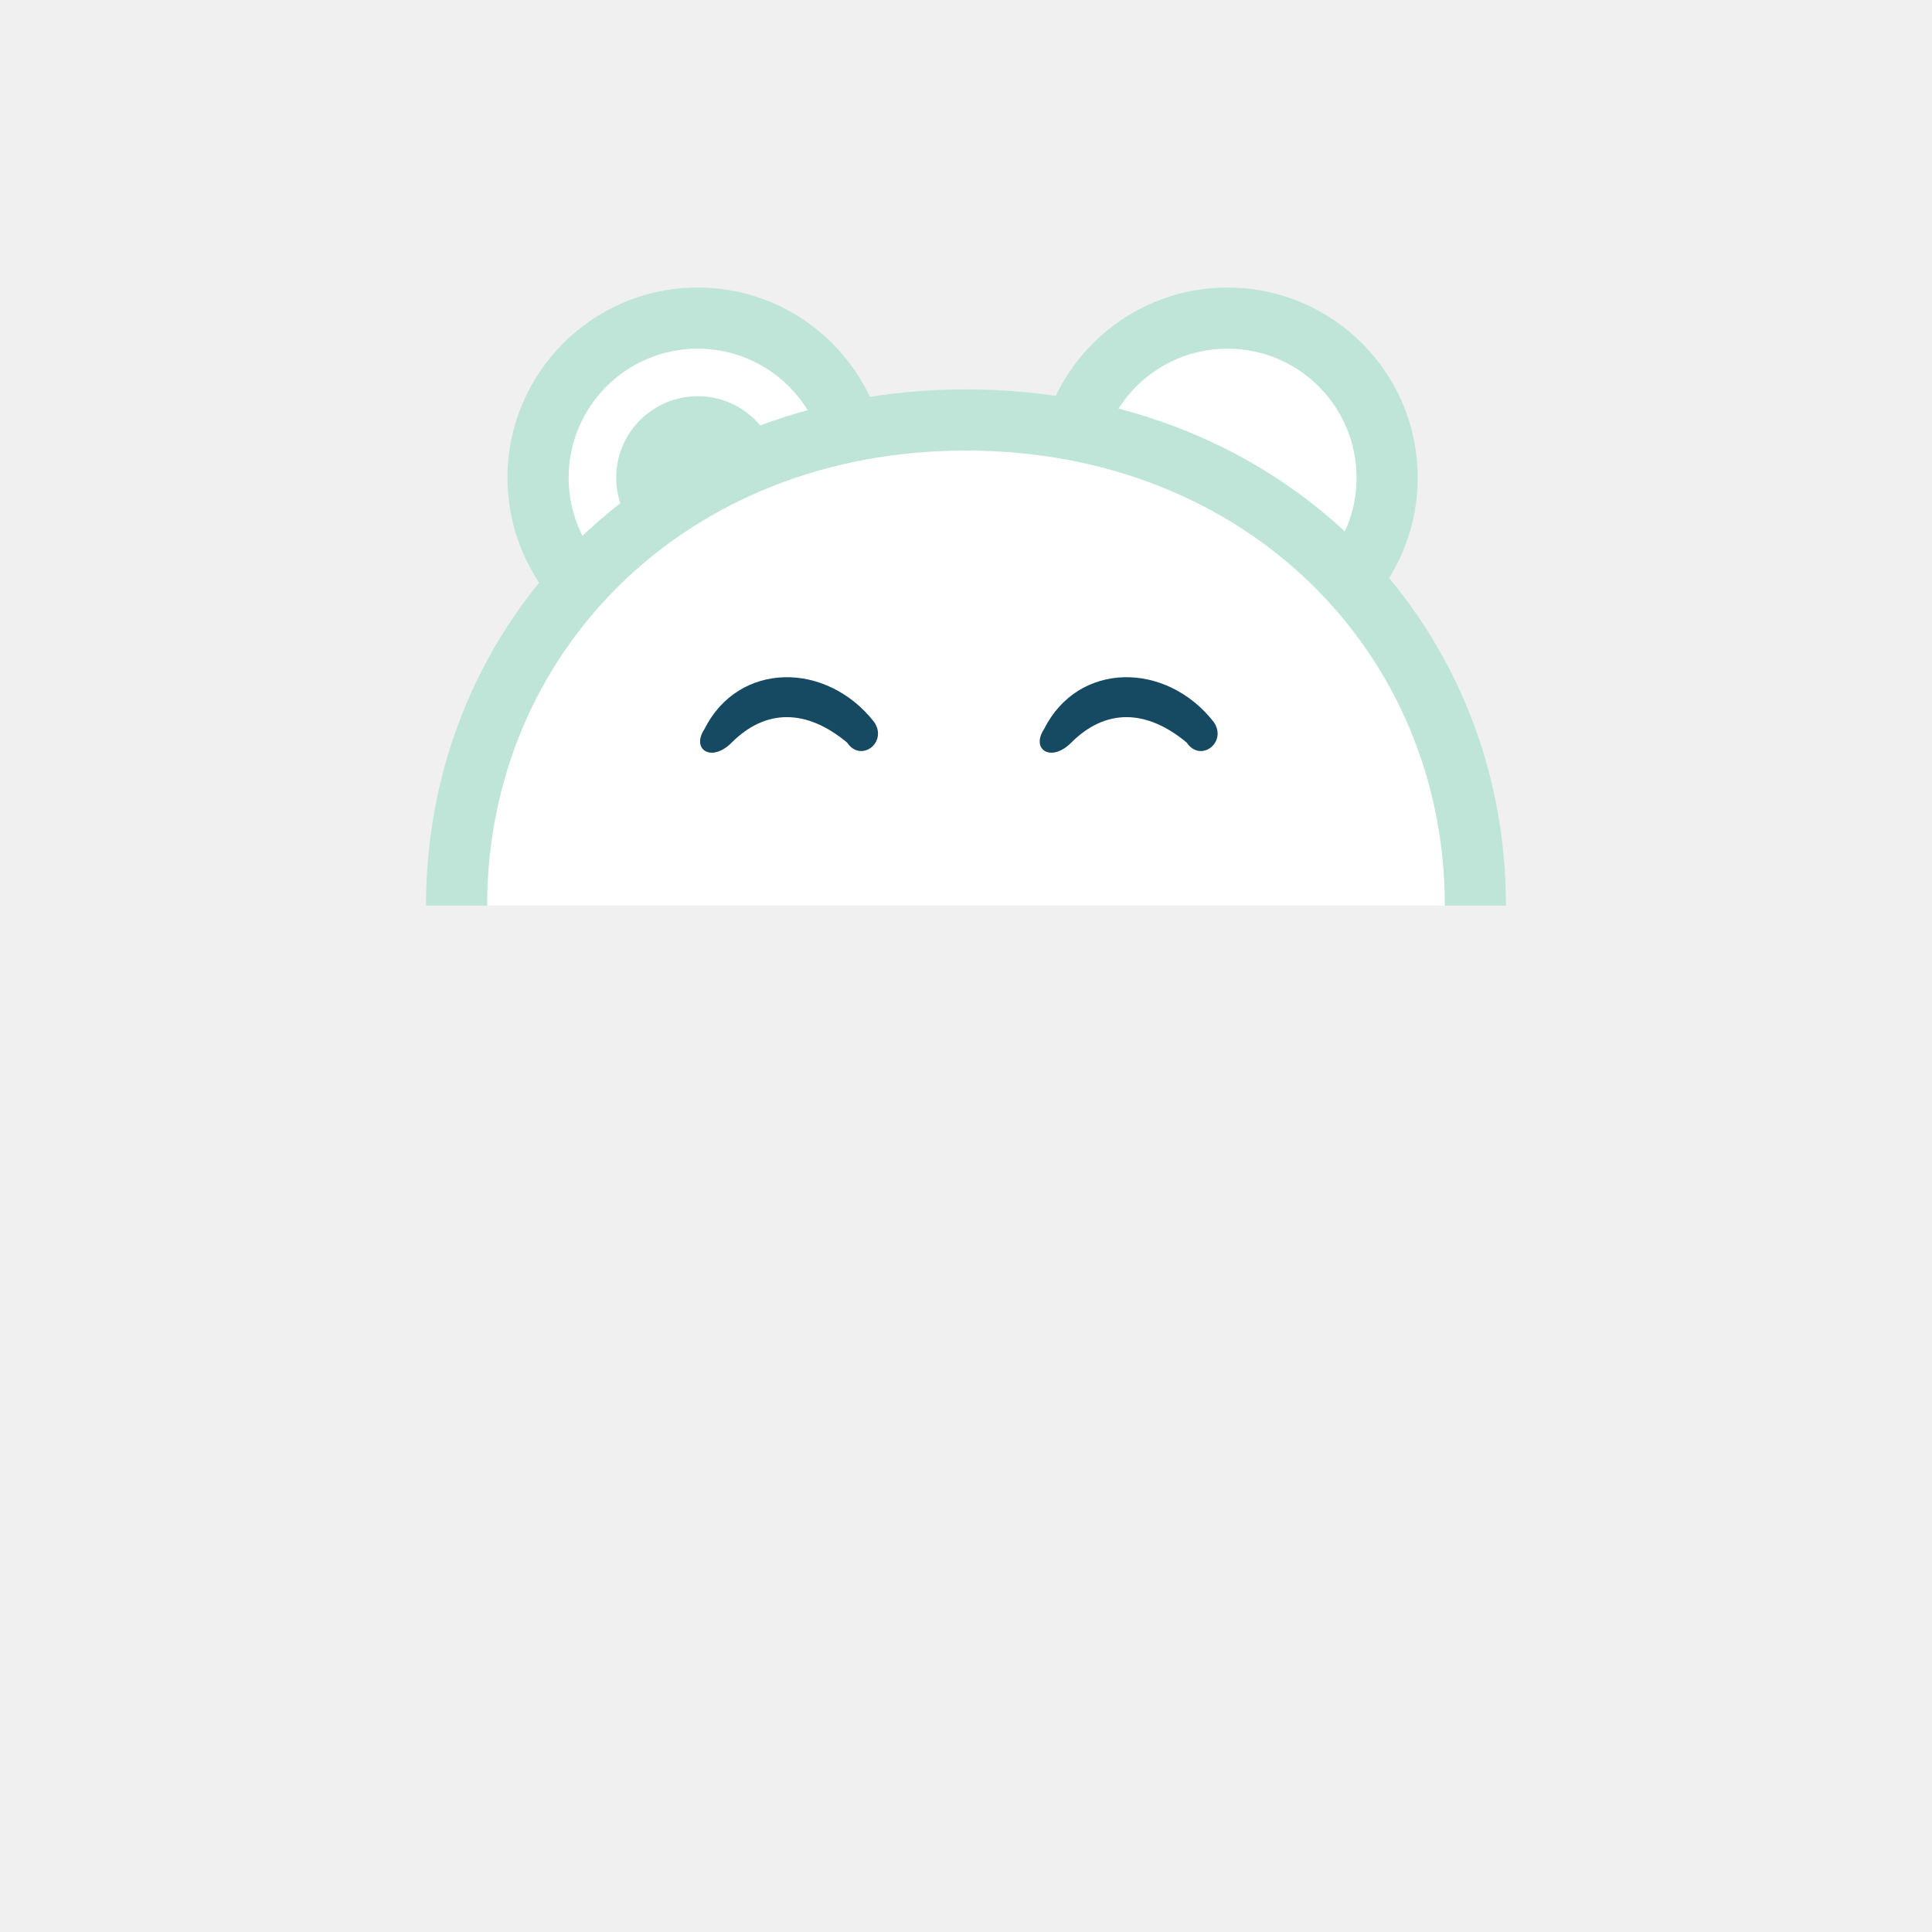
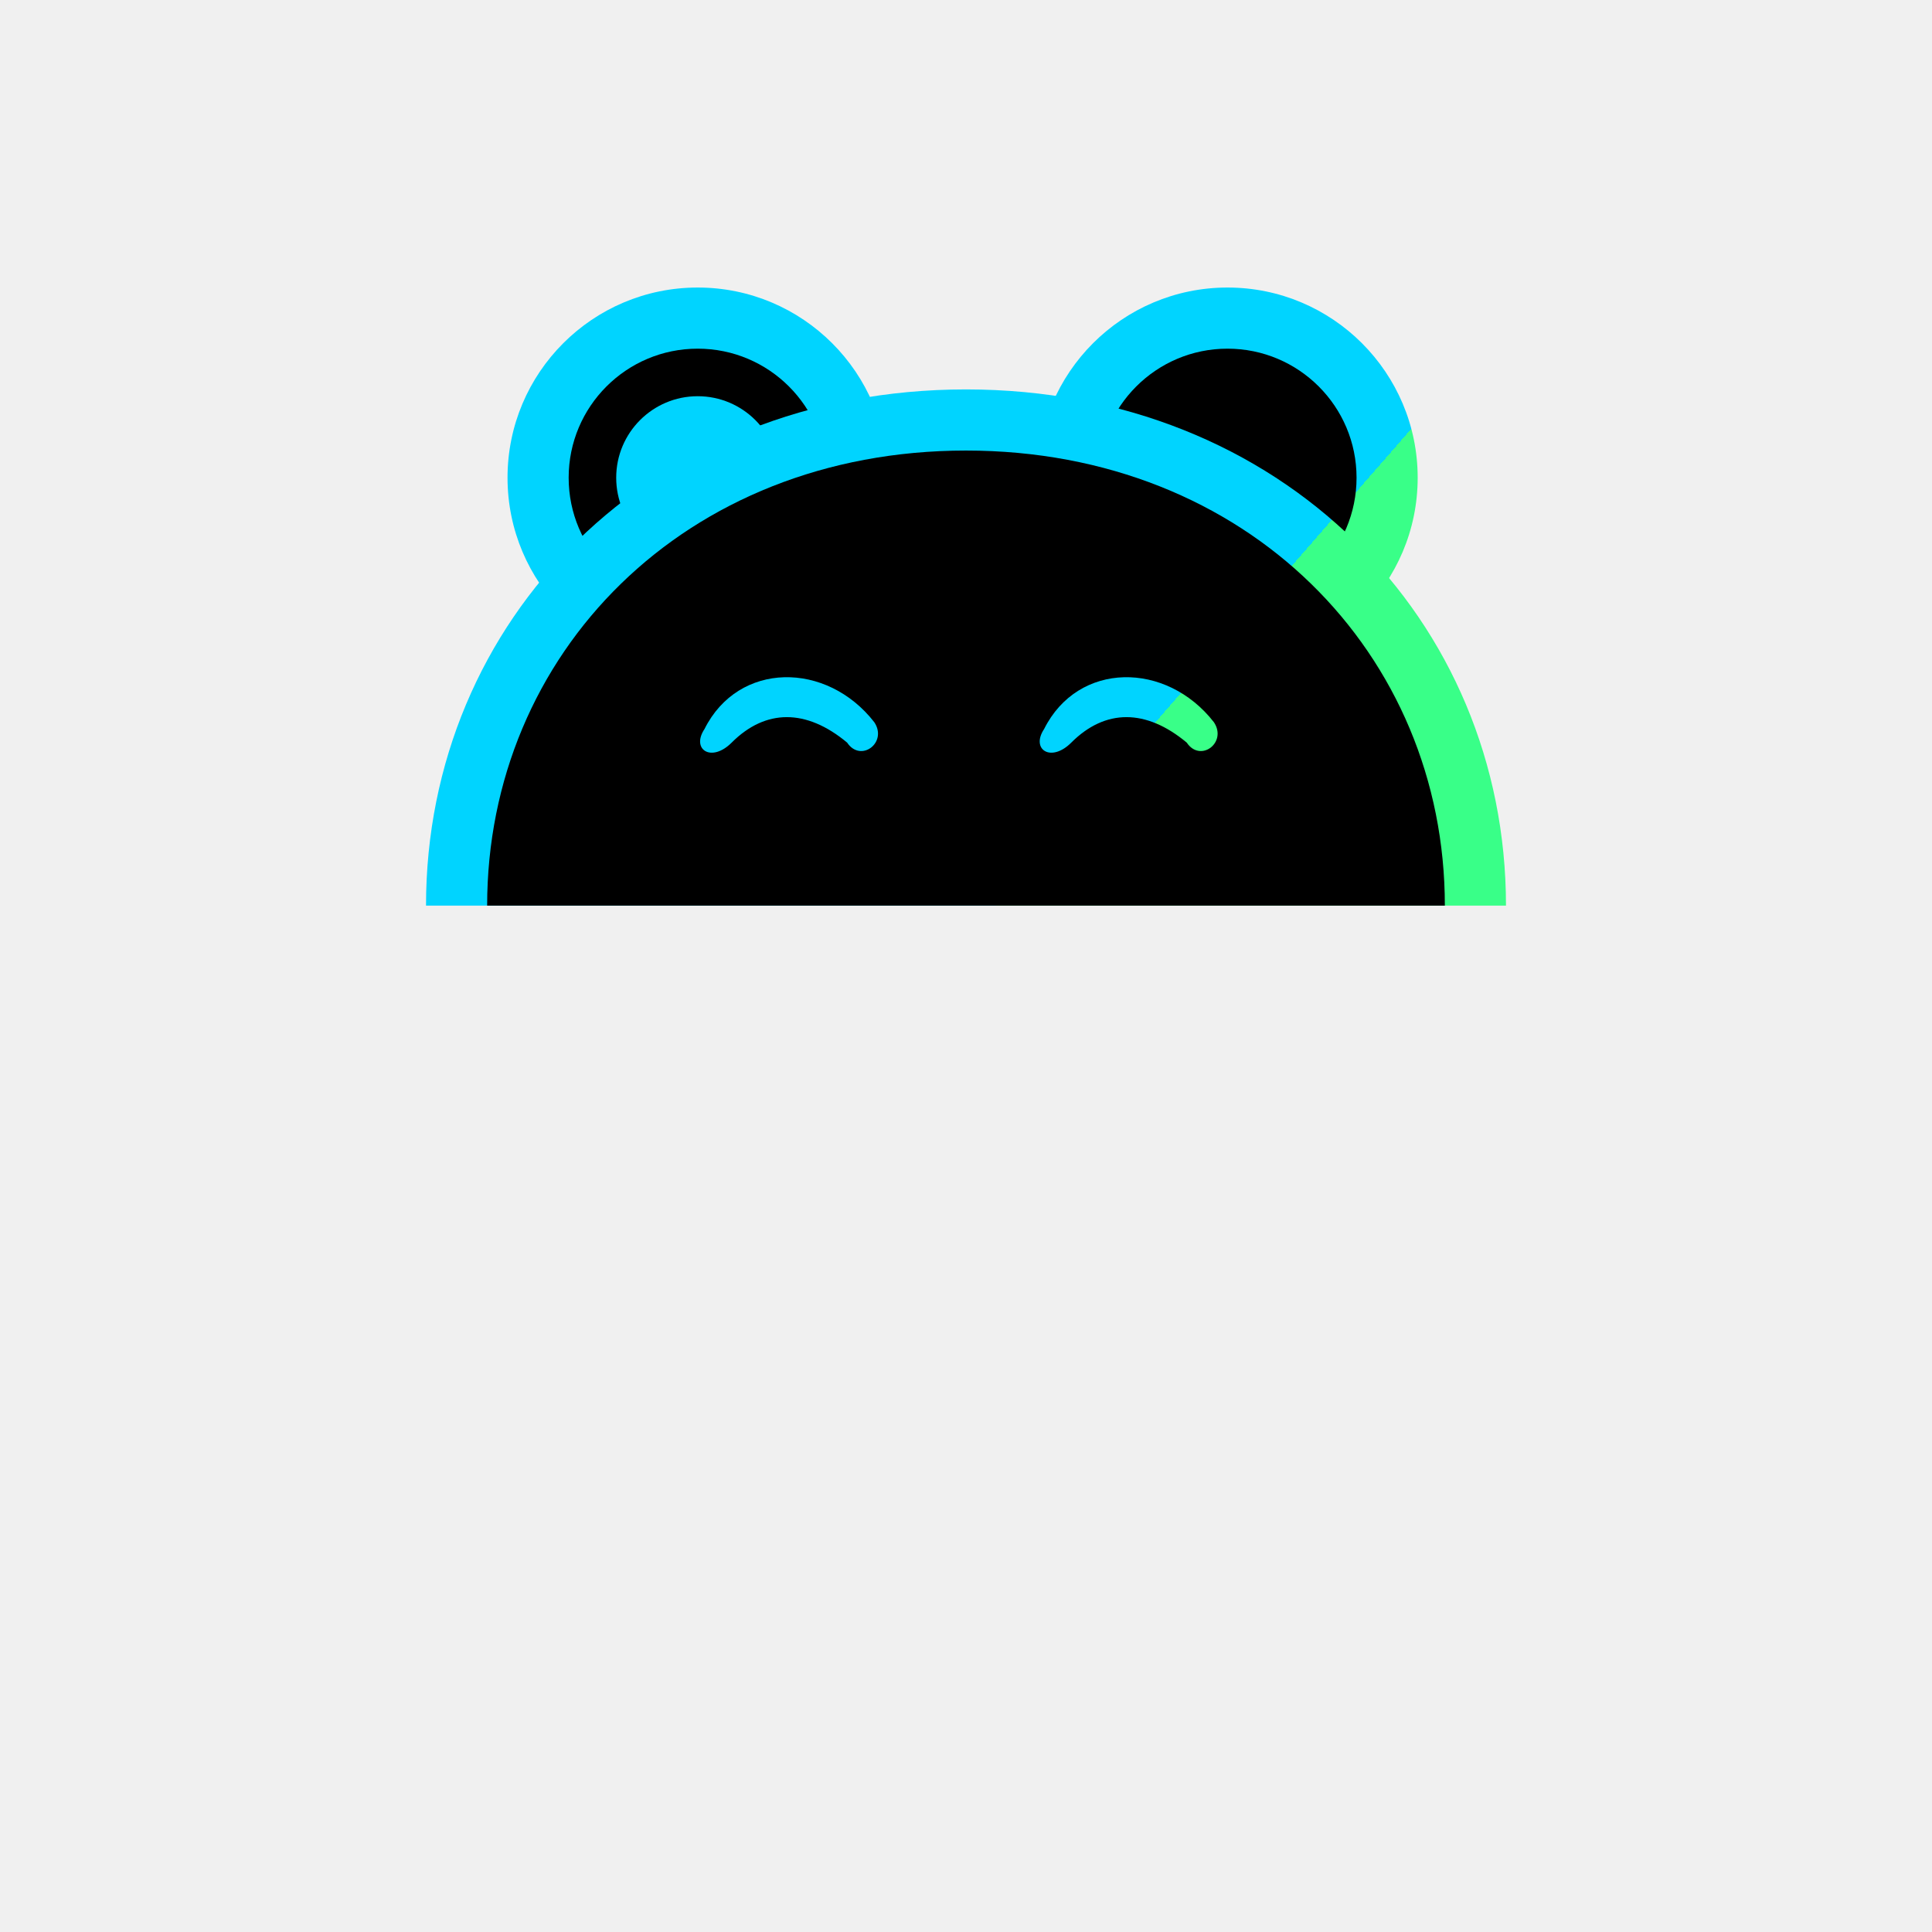
<svg xmlns="http://www.w3.org/2000/svg" width="1024" height="1024" viewBox="0 0 1024 1024">
+   <defs>
+     <linearGradient id="neon" gradientUnits="userSpaceOnUse" x1="40" y1="45" x2="235" y2="215">
+       <stop offset="0%" stop-color="#00D4FF" />
+       <stop offset="50%" stop-color="#00D4FF" />
+       <stop offset="50%" stop-color="#39FF88" />
+       <stop offset="100%" stop-color="#39FF88" />
+     </linearGradient>
+   </defs>
  <g id="01-hamster">
    <g transform="translate(17 30) scale(3.6)">
-       <ellipse cx="98" cy="62" rx="28" ry="28" fill="#BEE5D8" data-role="outline" />
-       <ellipse cx="176" cy="62" rx="28" ry="28" fill="#BEE5D8" data-role="outline" />
-       <ellipse cx="98" cy="62" rx="19" ry="19" fill="#FFFFFF" data-role="face" />
-       <ellipse cx="176" cy="62" rx="19" ry="19" fill="#FFFFFF" data-role="face" />
-       <ellipse cx="98" cy="62" rx="12" ry="12" fill="#BEE5D8" data-role="outline" />
-       <path d="M58 125 C58 83 91 49 137.5 49 C184 49 217 83 217 125 Z" fill="#BEE5D8" data-role="outline" />
-       <path d="M67 125 C67 88 96 58 137.5 58 C179 58 208 88 208 125 Z" fill="#FFFFFF" data-role="face" />
-       <path d="M99 99 C104 89 117 89 124 98 C126 101 122 104 120 101 C114 96 108 96 103 101 C100 104 97 102 99 99 Z" fill="#164A62" data-role="eyes" />
-       <path d="M149 99 C154 89 167 89 174 98 C176 101 172 104 170 101 C164 96 158 96 153 101 C150 104 147 102 149 99 Z" fill="#164A62" data-role="eyes" />
+       <ellipse cx="98" cy="62" rx="28" ry="28" fill="url(#neon)" data-role="outline" />
+       <ellipse cx="176" cy="62" rx="28" ry="28" fill="url(#neon)" data-role="outline" />
+       <ellipse cx="98" cy="62" rx="19" ry="19" fill="#000000" data-role="face" />
+       <ellipse cx="176" cy="62" rx="19" ry="19" fill="#000000" data-role="face" />
+       <ellipse cx="98" cy="62" rx="12" ry="12" fill="url(#neon)" data-role="outline" />
+       <path d="M58 125 C58 83 91 49 137.5 49 C184 49 217 83 217 125 Z" fill="url(#neon)" data-role="outline" />
+       <path d="M67 125 C67 88 96 58 137.5 58 C179 58 208 88 208 125 Z" fill="#000000" data-role="face" />
+       <path d="M99 99 C104 89 117 89 124 98 C126 101 122 104 120 101 C114 96 108 96 103 101 C100 104 97 102 99 99 Z" fill="url(#neon)" data-role="eyes" />
+       <path d="M149 99 C154 89 167 89 174 98 C176 101 172 104 170 101 C164 96 158 96 153 101 C150 104 147 102 149 99 Z" fill="url(#neon)" data-role="eyes" />
    </g>
  </g>
</svg>
